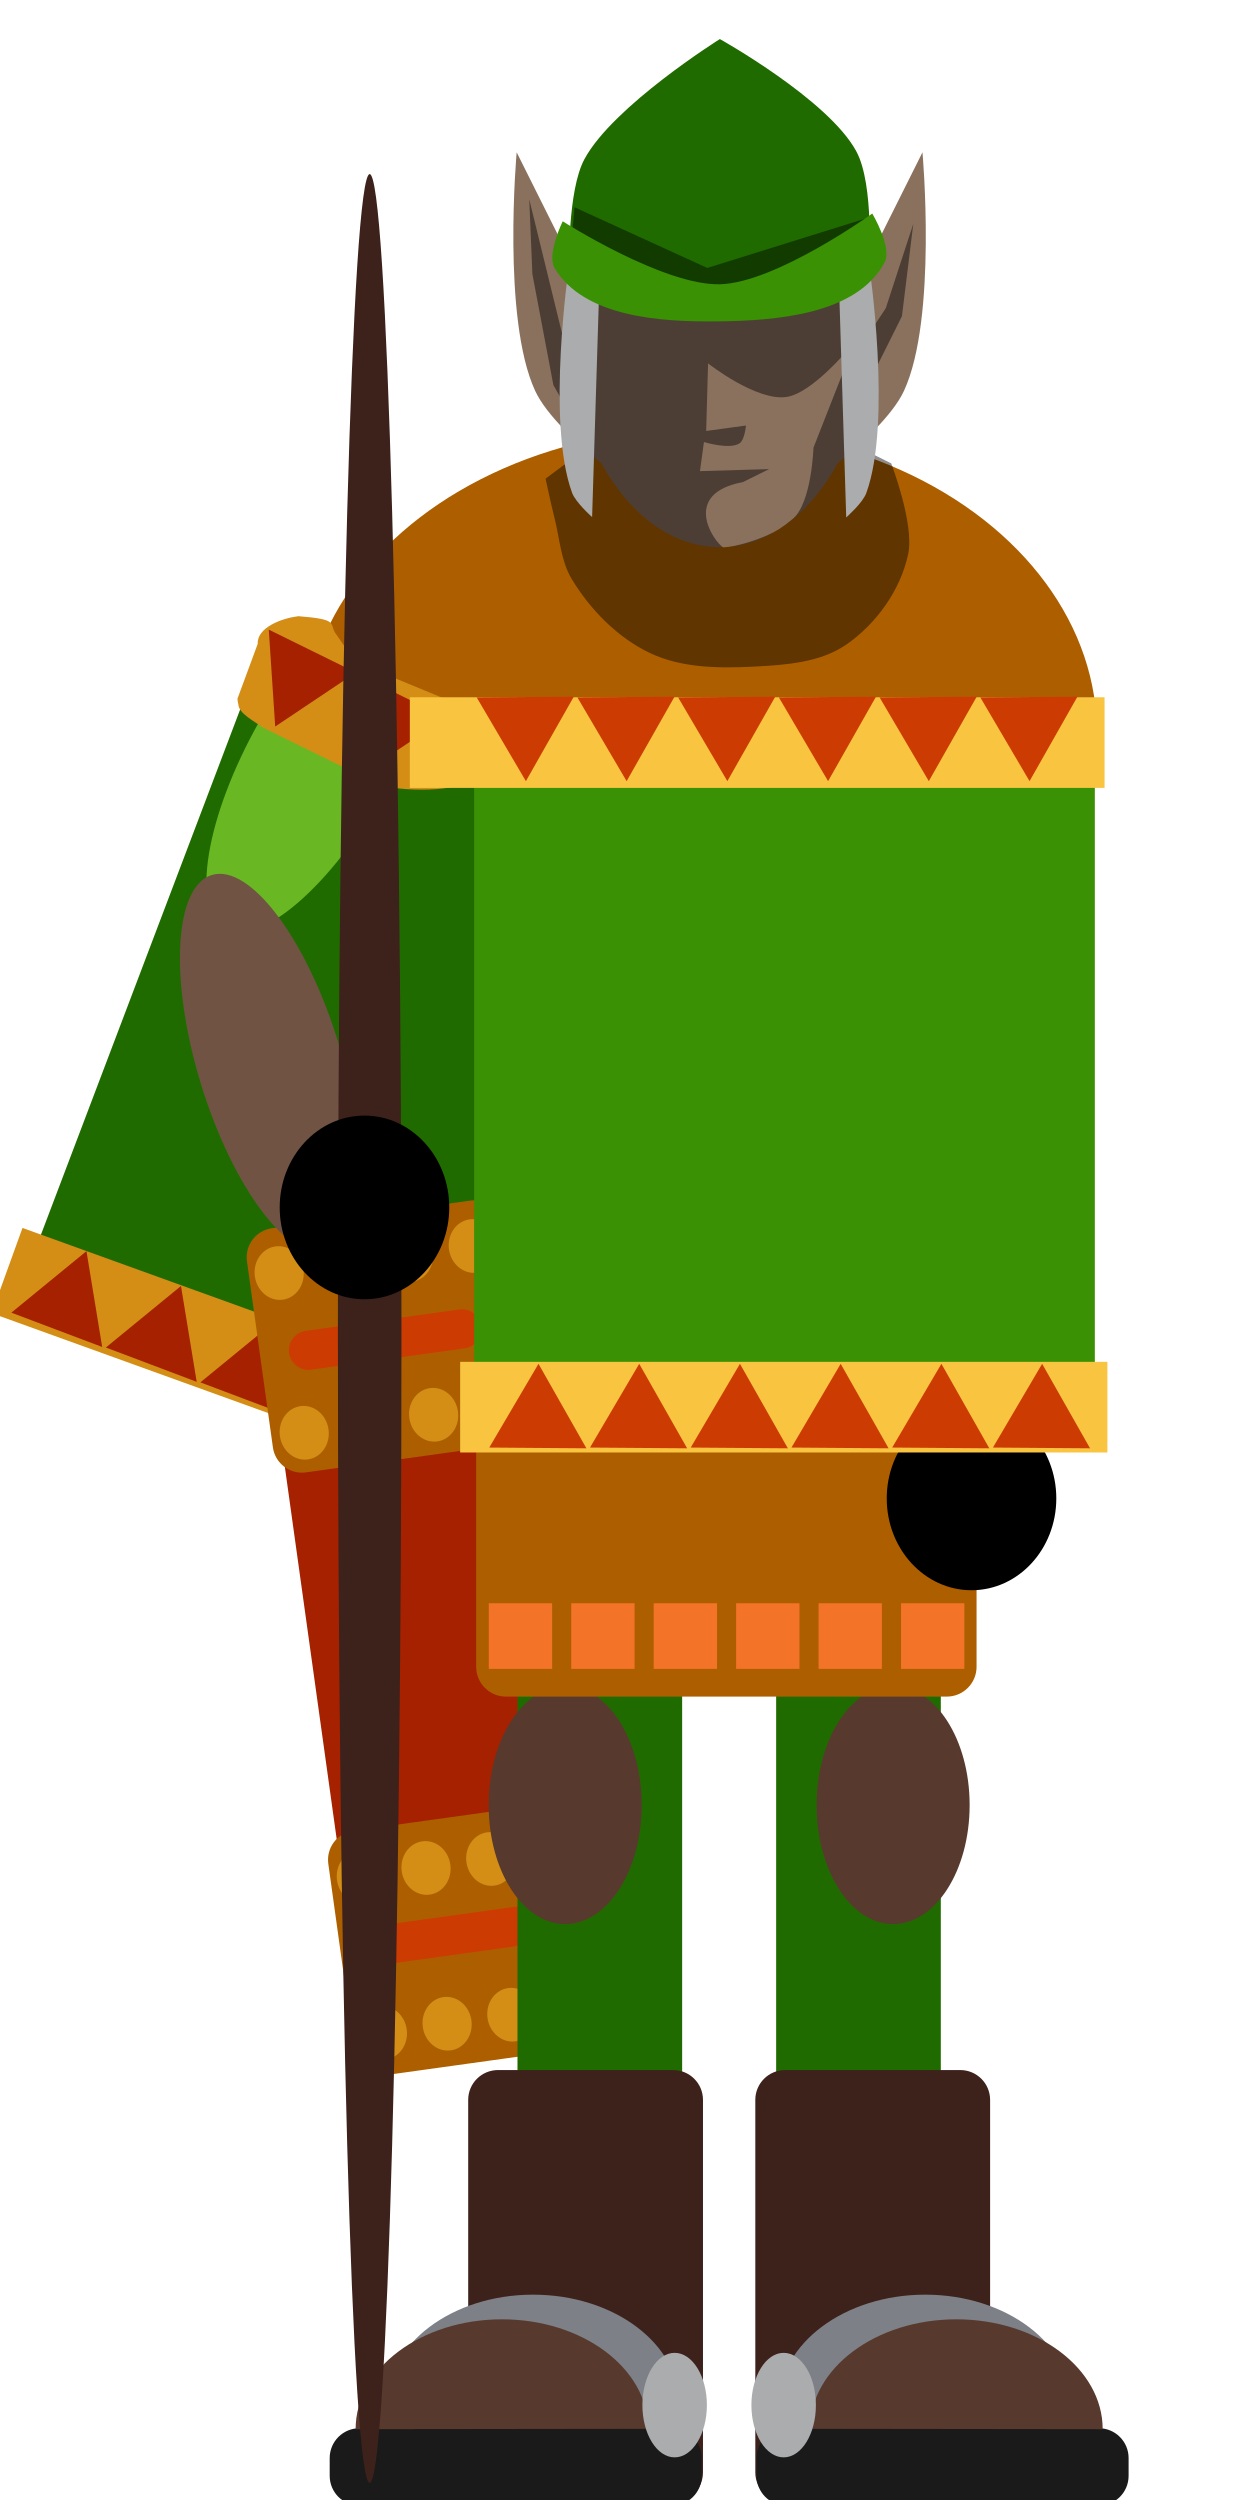
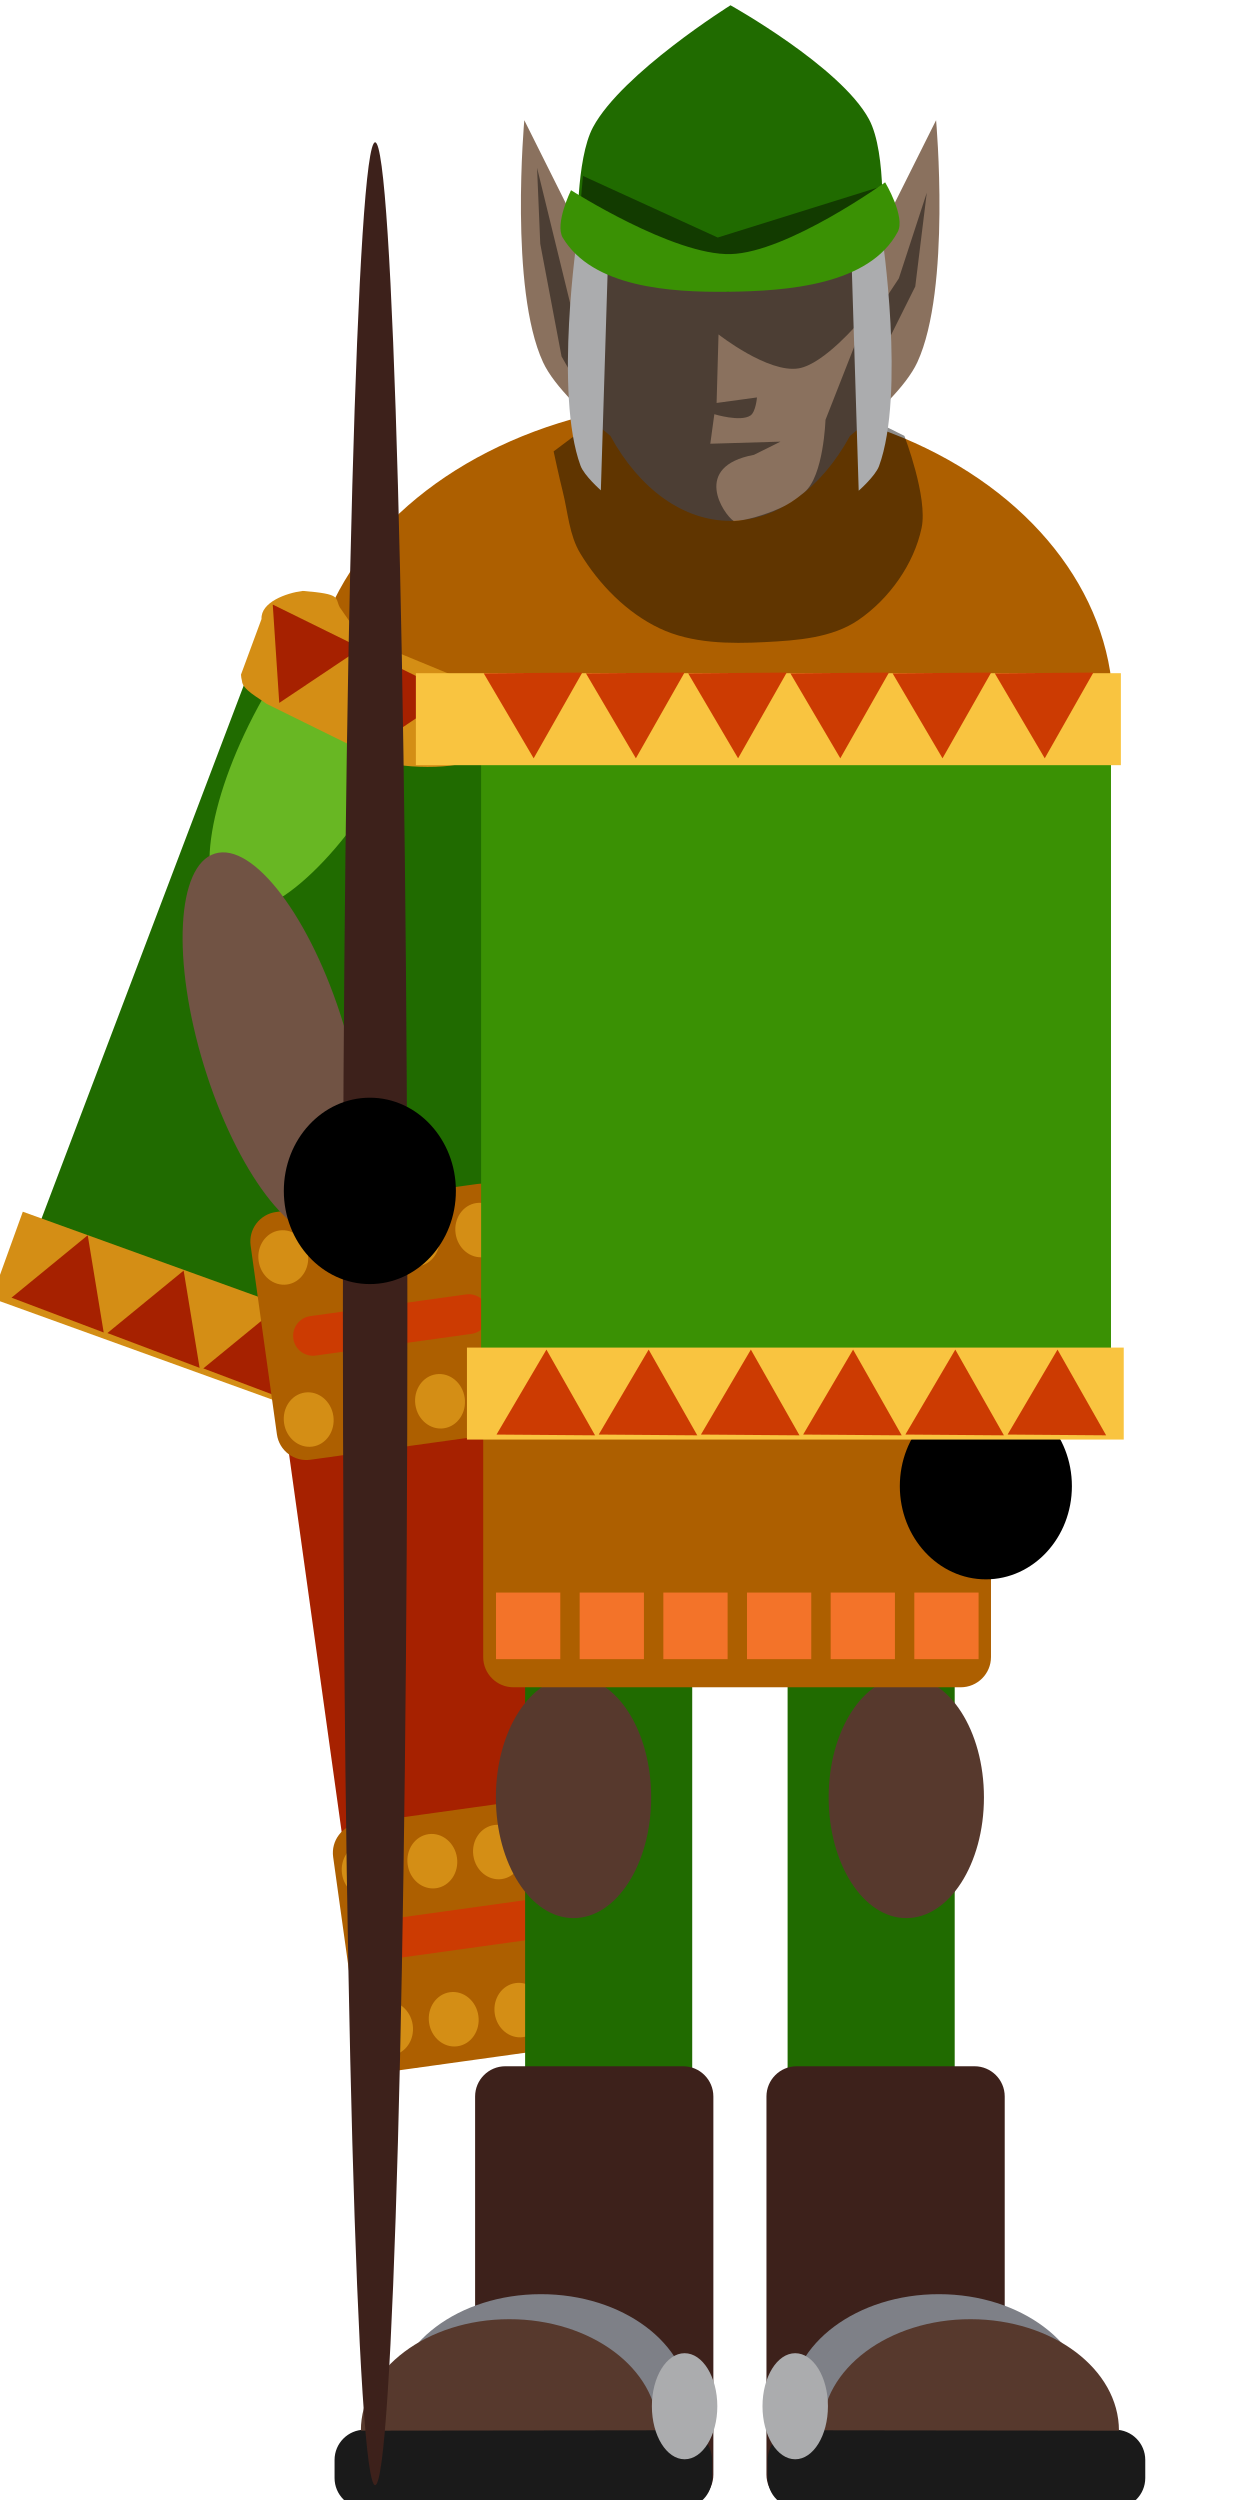
<svg xmlns="http://www.w3.org/2000/svg" width="64" height="128" viewBox="0 0 16.933 33.867" version="1.1" id="svg12297">
  <defs id="defs12294" />
  <g id="layer1">
-     <g id="g1039" transform="matrix(0.1611314,0,0,0.1611314,-38.68052,-7.622583)">
+     <g id="g1039" transform="matrix(0.16351,0,0,0.16351,-39.25153,-8.200626)">
      <rect style="opacity:1;fill:#206b00;fill-opacity:1;stroke:none;stroke-width:3.375;stroke-linecap:round;stroke-linejoin:round;stroke-opacity:1;paint-order:fill markers stroke" id="rect19744" width="61.536" height="58.452" x="-342.795" y="1.917" ry="2.506" transform="matrix(-0.935005,-0.3546345,-0.3546345,0.935005,0,0)" />
      <rect style="fill:#d48e15;fill-opacity:1;stroke:none;stroke-width:3.148;stroke-linecap:round;stroke-linejoin:round;stroke-opacity:1;paint-order:fill markers stroke" id="rect20866" width="54.415" height="7.62" x="278.701" y="59.382" ry="2.506" rx="0" transform="rotate(19.86296)" />
      <g id="g24707" transform="rotate(20.23915,292.8668,50.76764)" style="fill:#a62100">
        <path style="opacity:1;fill:#a62100;fill-opacity:1;stroke:none;stroke-width:12;stroke-linecap:round;stroke-linejoin:round;stroke-opacity:1;paint-order:fill markers stroke" id="path24695" transform="matrix(0.4550232,0,0,0.4550232,-201.1822,-113.8563)" d="m 1078.047,621.786 -8.972,-0.07 -8.972,-0.07 4.546,-7.735 4.546,-7.735 4.426,7.805 z" />
        <path style="opacity:1;fill:#a62100;fill-opacity:1;stroke:none;stroke-width:12;stroke-linecap:round;stroke-linejoin:round;stroke-opacity:1;paint-order:fill markers stroke" id="path24697" transform="matrix(0.4550232,0,0,0.4550232,-158.8391,-113.8563)" d="m 1078.047,621.786 -8.972,-0.07 -8.972,-0.07 4.546,-7.735 4.546,-7.735 4.426,7.805 z" />
        <path style="opacity:1;fill:#a62100;fill-opacity:1;stroke:none;stroke-width:12;stroke-linecap:round;stroke-linejoin:round;stroke-opacity:1;paint-order:fill markers stroke" id="path24699" transform="matrix(0.4550232,0,0,0.4550232,-192.7136,-113.8563)" d="m 1078.047,621.786 -8.972,-0.07 -8.972,-0.07 4.546,-7.735 4.546,-7.735 4.426,7.805 z" />
        <path style="opacity:1;fill:#a62100;fill-opacity:1;stroke:none;stroke-width:12;stroke-linecap:round;stroke-linejoin:round;stroke-opacity:1;paint-order:fill markers stroke" id="path24701" transform="matrix(0.4550232,0,0,0.4550232,-184.245,-113.8563)" d="m 1078.047,621.786 -8.972,-0.07 -8.972,-0.07 4.546,-7.735 4.546,-7.735 4.426,7.805 z" />
        <path style="opacity:1;fill:#a62100;fill-opacity:1;stroke:none;stroke-width:12;stroke-linecap:round;stroke-linejoin:round;stroke-opacity:1;paint-order:fill markers stroke" id="path24703" transform="matrix(0.4550232,0,0,0.4550232,-175.7764,-113.8563)" d="m 1078.047,621.786 -8.972,-0.07 -8.972,-0.07 4.546,-7.735 4.546,-7.735 4.426,7.805 z" />
        <path style="opacity:1;fill:#a62100;fill-opacity:1;stroke:none;stroke-width:12;stroke-linecap:round;stroke-linejoin:round;stroke-opacity:1;paint-order:fill markers stroke" id="path24705" transform="matrix(0.4550232,0,0,0.4550232,-167.3078,-113.8563)" d="m 1078.047,621.786 -8.972,-0.07 -8.972,-0.07 4.546,-7.735 4.546,-7.735 4.426,7.805 z" />
      </g>
      <g id="g25869" transform="rotate(-7.928237,284.714,796.7088)">
        <g id="g25380" transform="matrix(0.8274209,0,0,0.8274209,72.04443,34.3046)">
          <rect style="opacity:1;fill:#a62100;fill-opacity:1;stroke:none;stroke-width:3.175;stroke-linecap:round;stroke-linejoin:round;stroke-opacity:1;paint-order:fill markers stroke" id="rect25174" width="23.901" height="75.145" x="336.603" y="148.529" />
          <rect style="opacity:1;fill:#ad5f00;fill-opacity:1;stroke:none;stroke-width:3.949;stroke-linecap:round;stroke-linejoin:round;stroke-opacity:1;paint-order:fill markers stroke" id="rect25176" width="26.327" height="25.044" x="335.413" y="206.121" ry="2.977" />
          <rect style="opacity:1;fill:#ad5f00;fill-opacity:1;stroke:none;stroke-width:3.949;stroke-linecap:round;stroke-linejoin:round;stroke-opacity:1;paint-order:fill markers stroke" id="rect25375" width="26.327" height="25.044" x="335.673" y="144.345" ry="2.977" />
        </g>
        <ellipse style="opacity:1;fill:#002e99;fill-opacity:1;stroke:none;stroke-width:3.175;stroke-linecap:round;stroke-linejoin:round;stroke-opacity:1;paint-order:fill markers stroke" id="ellipse25508" cx="369.042" cy="171.139" rx="2.063" ry="2.261" />
        <g id="g25538" style="fill:#d48e15">
          <ellipse style="opacity:1;fill:#d48e15;fill-opacity:1;stroke:none;stroke-width:3.175;stroke-linecap:round;stroke-linejoin:round;stroke-opacity:1;paint-order:fill markers stroke" id="path25404" cx="352.565" cy="171.144" rx="2.063" ry="2.261" />
          <ellipse style="opacity:1;fill:#d48e15;fill-opacity:1;stroke:none;stroke-width:3.175;stroke-linecap:round;stroke-linejoin:round;stroke-opacity:1;paint-order:fill markers stroke" id="ellipse25510" cx="369.042" cy="171.144" rx="2.063" ry="2.261" />
          <ellipse style="opacity:1;fill:#d48e15;fill-opacity:1;stroke:none;stroke-width:3.175;stroke-linecap:round;stroke-linejoin:round;stroke-opacity:1;paint-order:fill markers stroke" id="ellipse25512" cx="358.057" cy="171.144" rx="2.063" ry="2.261" />
          <ellipse style="opacity:1;fill:#d48e15;fill-opacity:1;stroke:none;stroke-width:3.175;stroke-linecap:round;stroke-linejoin:round;stroke-opacity:1;paint-order:fill markers stroke" id="ellipse25514" cx="363.55" cy="171.144" rx="2.063" ry="2.261" />
        </g>
        <g id="g25548" transform="translate(-0.3949856,37.6514)" style="fill:#d48e15">
          <ellipse style="opacity:1;fill:#d48e15;fill-opacity:1;stroke:none;stroke-width:3.175;stroke-linecap:round;stroke-linejoin:round;stroke-opacity:1;paint-order:fill markers stroke" id="ellipse25540" cx="352.565" cy="171.144" rx="2.063" ry="2.261" />
          <ellipse style="opacity:1;fill:#d48e15;fill-opacity:1;stroke:none;stroke-width:3.175;stroke-linecap:round;stroke-linejoin:round;stroke-opacity:1;paint-order:fill markers stroke" id="ellipse25542" cx="369.042" cy="171.144" rx="2.063" ry="2.261" />
          <ellipse style="opacity:1;fill:#d48e15;fill-opacity:1;stroke:none;stroke-width:3.175;stroke-linecap:round;stroke-linejoin:round;stroke-opacity:1;paint-order:fill markers stroke" id="ellipse25544" cx="358.057" cy="171.144" rx="2.063" ry="2.261" />
          <ellipse style="opacity:1;fill:#d48e15;fill-opacity:1;stroke:none;stroke-width:3.175;stroke-linecap:round;stroke-linejoin:round;stroke-opacity:1;paint-order:fill markers stroke" id="ellipse25546" cx="363.55" cy="171.144" rx="2.063" ry="2.261" />
        </g>
        <g id="g25558" transform="translate(-0.4455328,50.86519)" style="fill:#d48e15">
          <ellipse style="opacity:1;fill:#d48e15;fill-opacity:1;stroke:none;stroke-width:3.175;stroke-linecap:round;stroke-linejoin:round;stroke-opacity:1;paint-order:fill markers stroke" id="ellipse25550" cx="352.565" cy="171.144" rx="2.063" ry="2.261" />
          <ellipse style="opacity:1;fill:#d48e15;fill-opacity:1;stroke:none;stroke-width:3.175;stroke-linecap:round;stroke-linejoin:round;stroke-opacity:1;paint-order:fill markers stroke" id="ellipse25552" cx="369.042" cy="171.144" rx="2.063" ry="2.261" />
          <ellipse style="opacity:1;fill:#d48e15;fill-opacity:1;stroke:none;stroke-width:3.175;stroke-linecap:round;stroke-linejoin:round;stroke-opacity:1;paint-order:fill markers stroke" id="ellipse25554" cx="358.057" cy="171.144" rx="2.063" ry="2.261" />
          <ellipse style="opacity:1;fill:#d48e15;fill-opacity:1;stroke:none;stroke-width:3.175;stroke-linecap:round;stroke-linejoin:round;stroke-opacity:1;paint-order:fill markers stroke" id="ellipse25556" cx="363.55" cy="171.144" rx="2.063" ry="2.261" />
        </g>
        <rect style="opacity:1;fill:#cc3b02;fill-opacity:1;stroke:none;stroke-width:3.175;stroke-linecap:round;stroke-linejoin:round;stroke-opacity:1;paint-order:fill markers stroke" id="rect25636" width="16.322" height="3.298" x="352.227" y="213.054" ry="1.649" />
        <g id="g25766" style="fill:#d48e15" transform="translate(-0.2343255,-13.59131)">
          <ellipse style="opacity:1;fill:#d48e15;fill-opacity:1;stroke:none;stroke-width:3.175;stroke-linecap:round;stroke-linejoin:round;stroke-opacity:1;paint-order:fill markers stroke" id="ellipse25758" cx="352.565" cy="171.144" rx="2.063" ry="2.261" />
          <ellipse style="opacity:1;fill:#d48e15;fill-opacity:1;stroke:none;stroke-width:3.175;stroke-linecap:round;stroke-linejoin:round;stroke-opacity:1;paint-order:fill markers stroke" id="ellipse25760" cx="369.042" cy="171.144" rx="2.063" ry="2.261" />
          <ellipse style="opacity:1;fill:#d48e15;fill-opacity:1;stroke:none;stroke-width:3.175;stroke-linecap:round;stroke-linejoin:round;stroke-opacity:1;paint-order:fill markers stroke" id="ellipse25762" cx="358.057" cy="171.144" rx="2.063" ry="2.261" />
          <ellipse style="opacity:1;fill:#d48e15;fill-opacity:1;stroke:none;stroke-width:3.175;stroke-linecap:round;stroke-linejoin:round;stroke-opacity:1;paint-order:fill markers stroke" id="ellipse25764" cx="363.55" cy="171.144" rx="2.063" ry="2.261" />
        </g>
        <rect style="opacity:1;fill:#cc3b02;fill-opacity:1;stroke:none;stroke-width:3.175;stroke-linecap:round;stroke-linejoin:round;stroke-opacity:1;paint-order:fill markers stroke" id="rect25768" width="16.322" height="3.298" x="352.227" y="162.674" ry="1.649" />
      </g>
      <ellipse style="opacity:1;fill:#68b723;fill-opacity:1;stroke:none;stroke-width:3.175;stroke-linecap:round;stroke-linejoin:round;stroke-opacity:1;paint-order:fill markers stroke" id="path20414" cx="-34.646" cy="-287.14" rx="16.561" ry="6.03" transform="rotate(119.4368)" />
      <path style="opacity:1;fill:#ad5f00;fill-opacity:1;stroke:none;stroke-width:3.514;stroke-linecap:round;stroke-linejoin:round;stroke-opacity:1;paint-order:fill markers stroke" id="path14190" transform="scale(-1)" d="m -265.592,-108.902 a 33.342,25.585 0 0 1 -16.772,22.202 33.342,25.585 0 0 1 -33.442,-0.134 33.342,25.585 0 0 1 -16.468,-22.335 l 33.34,0.268 z" />
      <g id="g18882" transform="translate(-2.116667,-1.058333)">
        <g id="g18848">
          <rect style="opacity:1;fill:#206b00;fill-opacity:1;stroke:none;stroke-width:1.781;stroke-linecap:round;stroke-linejoin:round;stroke-opacity:1;paint-order:fill markers stroke" id="rect17604" width="13.844" height="72.366" x="285.677" y="178.335" ry="3.103" />
          <rect style="opacity:1;fill:#3d211b;fill-opacity:1;stroke:none;stroke-width:3.175;stroke-linecap:round;stroke-linejoin:round;stroke-opacity:1;paint-order:fill markers stroke" id="rect17630" width="19.74" height="36.336" x="281.533" y="222.401" ry="2.506" />
          <path style="opacity:1;fill:#7e8087;fill-opacity:1;stroke:none;stroke-width:3.736;stroke-linecap:round;stroke-linejoin:round;stroke-opacity:1;paint-order:fill markers stroke" id="path18383" transform="scale(-1)" d="m -274.689,-250.52 a 12.302,9.236 0 0 1 -12.281,9.236 12.302,9.236 0 0 1 -12.323,-9.204" />
          <rect style="opacity:1;fill:#1a1a1a;fill-opacity:1;stroke:none;stroke-width:2.928;stroke-linecap:round;stroke-linejoin:round;stroke-opacity:1;paint-order:fill markers stroke" id="rect17990" width="31.278" height="6.51" x="269.889" y="252.512" ry="2.506" />
          <path style="opacity:1;fill:#57392d;fill-opacity:1;stroke:none;stroke-width:3.736;stroke-linecap:round;stroke-linejoin:round;stroke-opacity:1;paint-order:fill markers stroke" id="path18082" transform="scale(-1)" d="m -272.069,-252.593 a 12.302,9.236 0 0 1 -12.281,9.236 12.302,9.236 0 0 1 -12.323,-9.204" />
          <ellipse style="opacity:1;fill:#abacae;fill-opacity:1;stroke:none;stroke-width:12;stroke-linecap:round;stroke-linejoin:round;stroke-opacity:1;paint-order:fill markers stroke" id="path18545" cx="298.89" cy="250.569" rx="2.711" ry="4.394" />
          <ellipse style="opacity:1;fill:#57392d;fill-opacity:1;stroke:none;stroke-width:3.175;stroke-linecap:round;stroke-linejoin:round;stroke-opacity:1;paint-order:fill markers stroke" id="path18671" cx="289.687" cy="200.125" rx="6.433" ry="10.003" />
        </g>
        <g id="g18864" transform="matrix(-1,0,0,1,606.9449,0)">
          <rect style="opacity:1;fill:#206b00;fill-opacity:1;stroke:none;stroke-width:1.781;stroke-linecap:round;stroke-linejoin:round;stroke-opacity:1;paint-order:fill markers stroke" id="rect18850" width="13.844" height="72.366" x="285.677" y="178.335" ry="3.103" />
          <rect style="opacity:1;fill:#3d211b;fill-opacity:1;stroke:none;stroke-width:3.175;stroke-linecap:round;stroke-linejoin:round;stroke-opacity:1;paint-order:fill markers stroke" id="rect18852" width="19.74" height="36.336" x="281.533" y="222.401" ry="2.506" />
          <path style="opacity:1;fill:#7e8087;fill-opacity:1;stroke:none;stroke-width:3.736;stroke-linecap:round;stroke-linejoin:round;stroke-opacity:1;paint-order:fill markers stroke" id="path18854" transform="scale(-1)" d="m -274.689,-250.52 a 12.302,9.236 0 0 1 -12.281,9.236 12.302,9.236 0 0 1 -12.323,-9.204" />
          <rect style="opacity:1;fill:#1a1a1a;fill-opacity:1;stroke:none;stroke-width:2.928;stroke-linecap:round;stroke-linejoin:round;stroke-opacity:1;paint-order:fill markers stroke" id="rect18856" width="31.278" height="6.51" x="269.889" y="252.512" ry="2.506" />
          <path style="opacity:1;fill:#57392d;fill-opacity:1;stroke:none;stroke-width:3.736;stroke-linecap:round;stroke-linejoin:round;stroke-opacity:1;paint-order:fill markers stroke" id="path18858" transform="scale(-1)" d="m -272.069,-252.593 a 12.302,9.236 0 0 1 -12.281,9.236 12.302,9.236 0 0 1 -12.323,-9.204" />
          <ellipse style="opacity:1;fill:#abacae;fill-opacity:1;stroke:none;stroke-width:12;stroke-linecap:round;stroke-linejoin:round;stroke-opacity:1;paint-order:fill markers stroke" id="ellipse18860" cx="298.89" cy="250.569" rx="2.711" ry="4.394" />
          <ellipse style="opacity:1;fill:#57392d;fill-opacity:1;stroke:none;stroke-width:3.175;stroke-linecap:round;stroke-linejoin:round;stroke-opacity:1;paint-order:fill markers stroke" id="ellipse18862" cx="289.687" cy="200.125" rx="6.433" ry="10.003" />
        </g>
      </g>
      <rect style="opacity:1;fill:#ad5f00;fill-opacity:1;stroke:none;stroke-width:3.175;stroke-linecap:round;stroke-linejoin:round;stroke-opacity:1;paint-order:fill markers stroke" id="rect19030" width="42.069" height="38.269" x="280.088" y="151.676" ry="2.506" />
      <ellipse style="opacity:1;fill:#000000;fill-opacity:1;stroke:none;stroke-width:3.175;stroke-linecap:round;stroke-linejoin:round;stroke-opacity:1;paint-order:fill markers stroke" id="ellipse19006" cx="321.733" cy="173.282" rx="7.128" ry="7.721" />
      <path id="path14188" style="opacity:1;fill:#8a715e;stroke-width:9.978;stroke-linecap:round;stroke-linejoin:round;paint-order:fill markers stroke" d="m 1135.938,207.871 a 48.44,72.393 0 0 0 -46.906,54.482 l -17.564,-35.154 c 0,0 -4.753,52.775 5.865,75.777 3.548,7.686 13.514,16.852 21.1,23.09 a 48.44,72.393 0 0 0 37.506,26.59 48.44,72.393 0 0 0 37.512,-26.594 c 7.585,-6.238 17.548,-15.401 21.096,-23.086 10.619,-23.002 5.865,-75.777 5.865,-75.777 l -17.547,35.119 a 48.44,72.393 0 0 0 -46.926,-54.447 z" transform="scale(0.2645833)" />
      <rect style="opacity:1;fill:#3a9104;fill-opacity:1;stroke:none;stroke-width:3.108;stroke-linecap:round;stroke-linejoin:round;stroke-opacity:1;paint-order:fill markers stroke" id="rect14316" width="52.185" height="58.452" x="279.915" y="109.558" ry="2.506" />
      <path id="rect19518" style="fill:#d48e15;stroke-width:6.186;stroke-linecap:round;stroke-linejoin:round;paint-order:fill markers stroke" d="m 1002.11,374.594 c -5.197,0.629 -13.21,3.564 -12.926,8.791 l -6.437,17.428 c 0.037,0.682 0.146,1.337 0.316,1.961 0.098,2.733 5.378,5.399 7.732,7.193 l 34.9,17.194 c 4.173,3.182 26.896,3.748 30.078,-0.425 l -10.826,-9.202 c 3.182,-4.173 10.366,-13.99 5.494,-15.938 l -30.267,-12.496 -6.505,-9.394 c -1.577,-3.056 0.734,-4.129 -11.559,-5.112 z" transform="scale(0.2645833)" />
      <ellipse style="opacity:1;fill:#715344;fill-opacity:1;stroke:none;stroke-width:3.175;stroke-linecap:round;stroke-linejoin:round;stroke-opacity:1;paint-order:fill markers stroke" id="ellipse20496" cx="207.796" cy="-211.026" rx="16.561" ry="6.03" transform="rotate(72.93116)" />
      <g id="g25114" transform="translate(0.5291667,0.5291667)" style="fill:#a62100">
        <path style="opacity:1;fill:#a62100;fill-opacity:1;stroke:none;stroke-width:12;stroke-linecap:round;stroke-linejoin:round;stroke-opacity:1;paint-order:fill markers stroke" id="path25007" transform="matrix(0.4066703,0.204121,0.204121,-0.4066703,-295.8814,136.1282)" d="m 1078.047,621.786 -8.972,-0.07 -8.972,-0.07 4.546,-7.735 4.546,-7.735 4.426,7.805 z" />
        <path style="opacity:1;fill:#a62100;fill-opacity:1;stroke:none;stroke-width:12;stroke-linecap:round;stroke-linejoin:round;stroke-opacity:1;paint-order:fill markers stroke" id="path25011" transform="matrix(0.4066703,0.204121,0.204121,-0.4066703,-288.3127,139.9272)" d="m 1078.047,621.786 -8.972,-0.07 -8.972,-0.07 4.546,-7.735 4.546,-7.735 4.426,7.805 z" />
      </g>
      <ellipse style="opacity:1;fill:#3d211b;fill-opacity:1;stroke:none;stroke-width:3.175;stroke-linecap:round;stroke-linejoin:round;stroke-opacity:1;paint-order:fill markers stroke" id="path22199" cx="271.134" cy="158.996" rx="2.672" ry="97.053" />
      <rect style="fill:#f9c440;fill-opacity:1;stroke:none;stroke-width:3.261;stroke-linecap:round;stroke-linejoin:round;stroke-opacity:1;paint-order:fill markers stroke" id="rect14340" width="58.409" height="7.62" x="274.51" y="105.928" ry="2.506" rx="0" />
      <path style="fill:#206b00;fill-opacity:1;stroke:none;stroke-width:0.265px;stroke-linecap:butt;stroke-linejoin:miter;stroke-opacity:1" d="m 287.912,69.682 12.429,4.646 12.762,-4.677 c 0,0 0.479,-6.784 -1.056,-9.622 -2.356,-4.355 -11.472,-9.438 -11.472,-9.438 0,0 -8.985,5.629 -11.387,10.098 -1.434,2.667 -1.277,8.993 -1.277,8.993 z" id="path14782" />
      <path style="opacity:0.446;fill:#000000;fill-opacity:1;stroke:none;stroke-width:0.265px;stroke-linecap:butt;stroke-linejoin:miter;stroke-opacity:1" d="m 288.354,64.731 11.162,5.102 13.294,-4.151 -1.504,11.071 c 0,0 -2.971,3.564 -5.08,3.92 -2.524,0.426 -6.642,-2.811 -6.642,-2.811 l -0.159,5.676 3.345,-0.457 c 0,0 -0.098,1.198 -0.536,1.495 -0.828,0.561 -2.997,-0.105 -2.997,-0.105 l -0.334,2.445 5.817,-0.172 -2.203,1.094 c -5.168,0.96 -2.541,4.918 -1.657,5.5 0.838,0.256 -0.835,0.025 0.041,-0.013 0.911,-0.039 2.544,-0.516 3.718,-1.045 0.75,-0.339 1.178,-0.6 2.073,-1.34 1.606,-1.327 1.753,-6.001 1.753,-6.001 l 2.44,-6.214 3.638,-5.506 2.316,-7.102 -0.955,7.773 -2.393,4.794 -1.763,5.961 3.253,1.619 c 0,0 1.962,5.097 1.427,7.627 -0.637,3.015 -2.688,5.882 -5.229,7.625 -2.184,1.499 -5.087,1.698 -7.733,1.835 -2.934,0.152 -6.087,0.122 -8.741,-1.138 -2.723,-1.293 -5.012,-3.632 -6.575,-6.21 -0.928,-1.532 -1.021,-3.435 -1.463,-5.171 -0.277,-1.087 -0.745,-3.281 -0.745,-3.281 l 2.089,-1.566 1.218,-1.659 -2.65,-4.639 -1.765,-9.331 -0.265,-6.299 2.837,11.602 z" id="path15847" />
      <path style="fill:#abacae;fill-opacity:1;stroke:none;stroke-width:0.265px;stroke-linecap:butt;stroke-linejoin:miter;stroke-opacity:1" d="m 287.9,69.6 c 0,0 -1.946,13.146 0.25,19.135 0.304,0.829 1.685,2.042 1.685,2.042 l 0.627,-20.169 z" id="path15159" />
      <path style="fill:#abacae;fill-opacity:1;stroke:none;stroke-width:0.265px;stroke-linecap:butt;stroke-linejoin:miter;stroke-opacity:1" d="m 313.133,69.632 c 0,0 1.946,13.146 -0.25,19.135 -0.304,0.829 -1.685,2.042 -1.685,2.042 l -0.627,-20.169 z" id="path15430" />
      <path style="fill:#3a9104;fill-opacity:1;stroke:none;stroke-width:0.265px;stroke-linecap:butt;stroke-linejoin:miter;stroke-opacity:1" d="m 286.682,69.852 c 2.469,4.106 8.868,4.527 13.659,4.475 4.979,-0.054 11.738,-0.571 14.089,-4.96 0.667,-1.245 -1.043,-4.108 -1.043,-4.108 0,0 -8.092,5.818 -12.792,5.946 -4.749,0.13 -13.232,-5.293 -13.232,-5.293 0,0 -1.368,2.798 -0.681,3.94 z" id="path15432" />
      <rect style="fill:#f9c440;fill-opacity:1;stroke:none;stroke-width:3.148;stroke-linecap:round;stroke-linejoin:round;stroke-opacity:1;paint-order:fill markers stroke" id="rect19642" width="54.415" height="7.62" x="278.741" y="161.801" ry="2.506" rx="0" />
      <ellipse style="opacity:1;fill:#000000;fill-opacity:1;stroke:none;stroke-width:3.175;stroke-linecap:round;stroke-linejoin:round;stroke-opacity:1;paint-order:fill markers stroke" id="path18906" cx="270.697" cy="148.819" rx="7.128" ry="7.721" />
      <g id="g24693">
        <path style="opacity:1;fill:#cc3b02;fill-opacity:1;stroke:none;stroke-width:12;stroke-linecap:round;stroke-linejoin:round;stroke-opacity:1;paint-order:fill markers stroke" id="path24577" transform="matrix(0.4550232,0,0,0.4550232,-201.1822,-113.8563)" d="m 1078.047,621.786 -8.972,-0.07 -8.972,-0.07 4.546,-7.735 4.546,-7.735 4.426,7.805 z" />
        <path style="opacity:1;fill:#cc3b02;fill-opacity:1;stroke:none;stroke-width:12;stroke-linecap:round;stroke-linejoin:round;stroke-opacity:1;paint-order:fill markers stroke" id="path24659" transform="matrix(0.4550232,0,0,0.4550232,-158.8391,-113.8563)" d="m 1078.047,621.786 -8.972,-0.07 -8.972,-0.07 4.546,-7.735 4.546,-7.735 4.426,7.805 z" />
        <path style="opacity:1;fill:#cc3b02;fill-opacity:1;stroke:none;stroke-width:12;stroke-linecap:round;stroke-linejoin:round;stroke-opacity:1;paint-order:fill markers stroke" id="path24661" transform="matrix(0.4550232,0,0,0.4550232,-192.7136,-113.8563)" d="m 1078.047,621.786 -8.972,-0.07 -8.972,-0.07 4.546,-7.735 4.546,-7.735 4.426,7.805 z" />
        <path style="opacity:1;fill:#cc3b02;fill-opacity:1;stroke:none;stroke-width:12;stroke-linecap:round;stroke-linejoin:round;stroke-opacity:1;paint-order:fill markers stroke" id="path24663" transform="matrix(0.4550232,0,0,0.4550232,-184.245,-113.8563)" d="m 1078.047,621.786 -8.972,-0.07 -8.972,-0.07 4.546,-7.735 4.546,-7.735 4.426,7.805 z" />
        <path style="opacity:1;fill:#cc3b02;fill-opacity:1;stroke:none;stroke-width:12;stroke-linecap:round;stroke-linejoin:round;stroke-opacity:1;paint-order:fill markers stroke" id="path24665" transform="matrix(0.4550232,0,0,0.4550232,-175.7764,-113.8563)" d="m 1078.047,621.786 -8.972,-0.07 -8.972,-0.07 4.546,-7.735 4.546,-7.735 4.426,7.805 z" />
        <path style="opacity:1;fill:#cc3b02;fill-opacity:1;stroke:none;stroke-width:12;stroke-linecap:round;stroke-linejoin:round;stroke-opacity:1;paint-order:fill markers stroke" id="path24667" transform="matrix(0.4550232,0,0,0.4550232,-167.3078,-113.8563)" d="m 1078.047,621.786 -8.972,-0.07 -8.972,-0.07 4.546,-7.735 4.546,-7.735 4.426,7.805 z" />
      </g>
      <g id="g24847" style="fill:#f37329">
        <rect style="opacity:1;fill:#f37329;fill-opacity:1;stroke:none;stroke-width:3.175;stroke-linecap:round;stroke-linejoin:round;stroke-opacity:1;paint-order:fill markers stroke" id="rect24749" width="5.324" height="5.516" x="281.149" y="182.098" ry="0" />
        <rect style="opacity:1;fill:#f37329;fill-opacity:1;stroke:none;stroke-width:3.175;stroke-linecap:round;stroke-linejoin:round;stroke-opacity:1;paint-order:fill markers stroke" id="rect24831" width="5.324" height="5.516" x="315.806" y="182.098" ry="0" />
        <rect style="opacity:1;fill:#f37329;fill-opacity:1;stroke:none;stroke-width:3.175;stroke-linecap:round;stroke-linejoin:round;stroke-opacity:1;paint-order:fill markers stroke" id="rect24833" width="5.324" height="5.516" x="308.875" y="182.098" ry="0" />
        <rect style="opacity:1;fill:#f37329;fill-opacity:1;stroke:none;stroke-width:3.175;stroke-linecap:round;stroke-linejoin:round;stroke-opacity:1;paint-order:fill markers stroke" id="rect24835" width="5.324" height="5.516" x="301.943" y="182.098" ry="0" />
        <rect style="opacity:1;fill:#f37329;fill-opacity:1;stroke:none;stroke-width:3.175;stroke-linecap:round;stroke-linejoin:round;stroke-opacity:1;paint-order:fill markers stroke" id="rect24837" width="5.324" height="5.516" x="295.012" y="182.098" ry="0" />
        <rect style="opacity:1;fill:#f37329;fill-opacity:1;stroke:none;stroke-width:3.175;stroke-linecap:round;stroke-linejoin:round;stroke-opacity:1;paint-order:fill markers stroke" id="rect24839" width="5.324" height="5.516" x="288.08" y="182.098" ry="0" />
      </g>
      <g id="g25005" transform="matrix(1,0,0,-1,-1.058333,274.9473)">
        <path style="opacity:1;fill:#cc3b02;fill-opacity:1;stroke:none;stroke-width:12;stroke-linecap:round;stroke-linejoin:round;stroke-opacity:1;paint-order:fill markers stroke" id="path24993" transform="matrix(0.4550232,0,0,0.4550232,-201.1822,-113.8563)" d="m 1078.047,621.786 -8.972,-0.07 -8.972,-0.07 4.546,-7.735 4.546,-7.735 4.426,7.805 z" />
        <path style="opacity:1;fill:#cc3b02;fill-opacity:1;stroke:none;stroke-width:12;stroke-linecap:round;stroke-linejoin:round;stroke-opacity:1;paint-order:fill markers stroke" id="path24995" transform="matrix(0.4550232,0,0,0.4550232,-158.8391,-113.8563)" d="m 1078.047,621.786 -8.972,-0.07 -8.972,-0.07 4.546,-7.735 4.546,-7.735 4.426,7.805 z" />
        <path style="opacity:1;fill:#cc3b02;fill-opacity:1;stroke:none;stroke-width:12;stroke-linecap:round;stroke-linejoin:round;stroke-opacity:1;paint-order:fill markers stroke" id="path24997" transform="matrix(0.4550232,0,0,0.4550232,-192.7136,-113.8563)" d="m 1078.047,621.786 -8.972,-0.07 -8.972,-0.07 4.546,-7.735 4.546,-7.735 4.426,7.805 z" />
        <path style="opacity:1;fill:#cc3b02;fill-opacity:1;stroke:none;stroke-width:12;stroke-linecap:round;stroke-linejoin:round;stroke-opacity:1;paint-order:fill markers stroke" id="path24999" transform="matrix(0.4550232,0,0,0.4550232,-184.245,-113.8563)" d="m 1078.047,621.786 -8.972,-0.07 -8.972,-0.07 4.546,-7.735 4.546,-7.735 4.426,7.805 z" />
        <path style="opacity:1;fill:#cc3b02;fill-opacity:1;stroke:none;stroke-width:12;stroke-linecap:round;stroke-linejoin:round;stroke-opacity:1;paint-order:fill markers stroke" id="path25001" transform="matrix(0.4550232,0,0,0.4550232,-175.7764,-113.8563)" d="m 1078.047,621.786 -8.972,-0.07 -8.972,-0.07 4.546,-7.735 4.546,-7.735 4.426,7.805 z" />
        <path style="opacity:1;fill:#cc3b02;fill-opacity:1;stroke:none;stroke-width:12;stroke-linecap:round;stroke-linejoin:round;stroke-opacity:1;paint-order:fill markers stroke" id="path25003" transform="matrix(0.4550232,0,0,0.4550232,-167.3078,-113.8563)" d="m 1078.047,621.786 -8.972,-0.07 -8.972,-0.07 4.546,-7.735 4.546,-7.735 4.426,7.805 z" />
      </g>
    </g>
  </g>
</svg>
